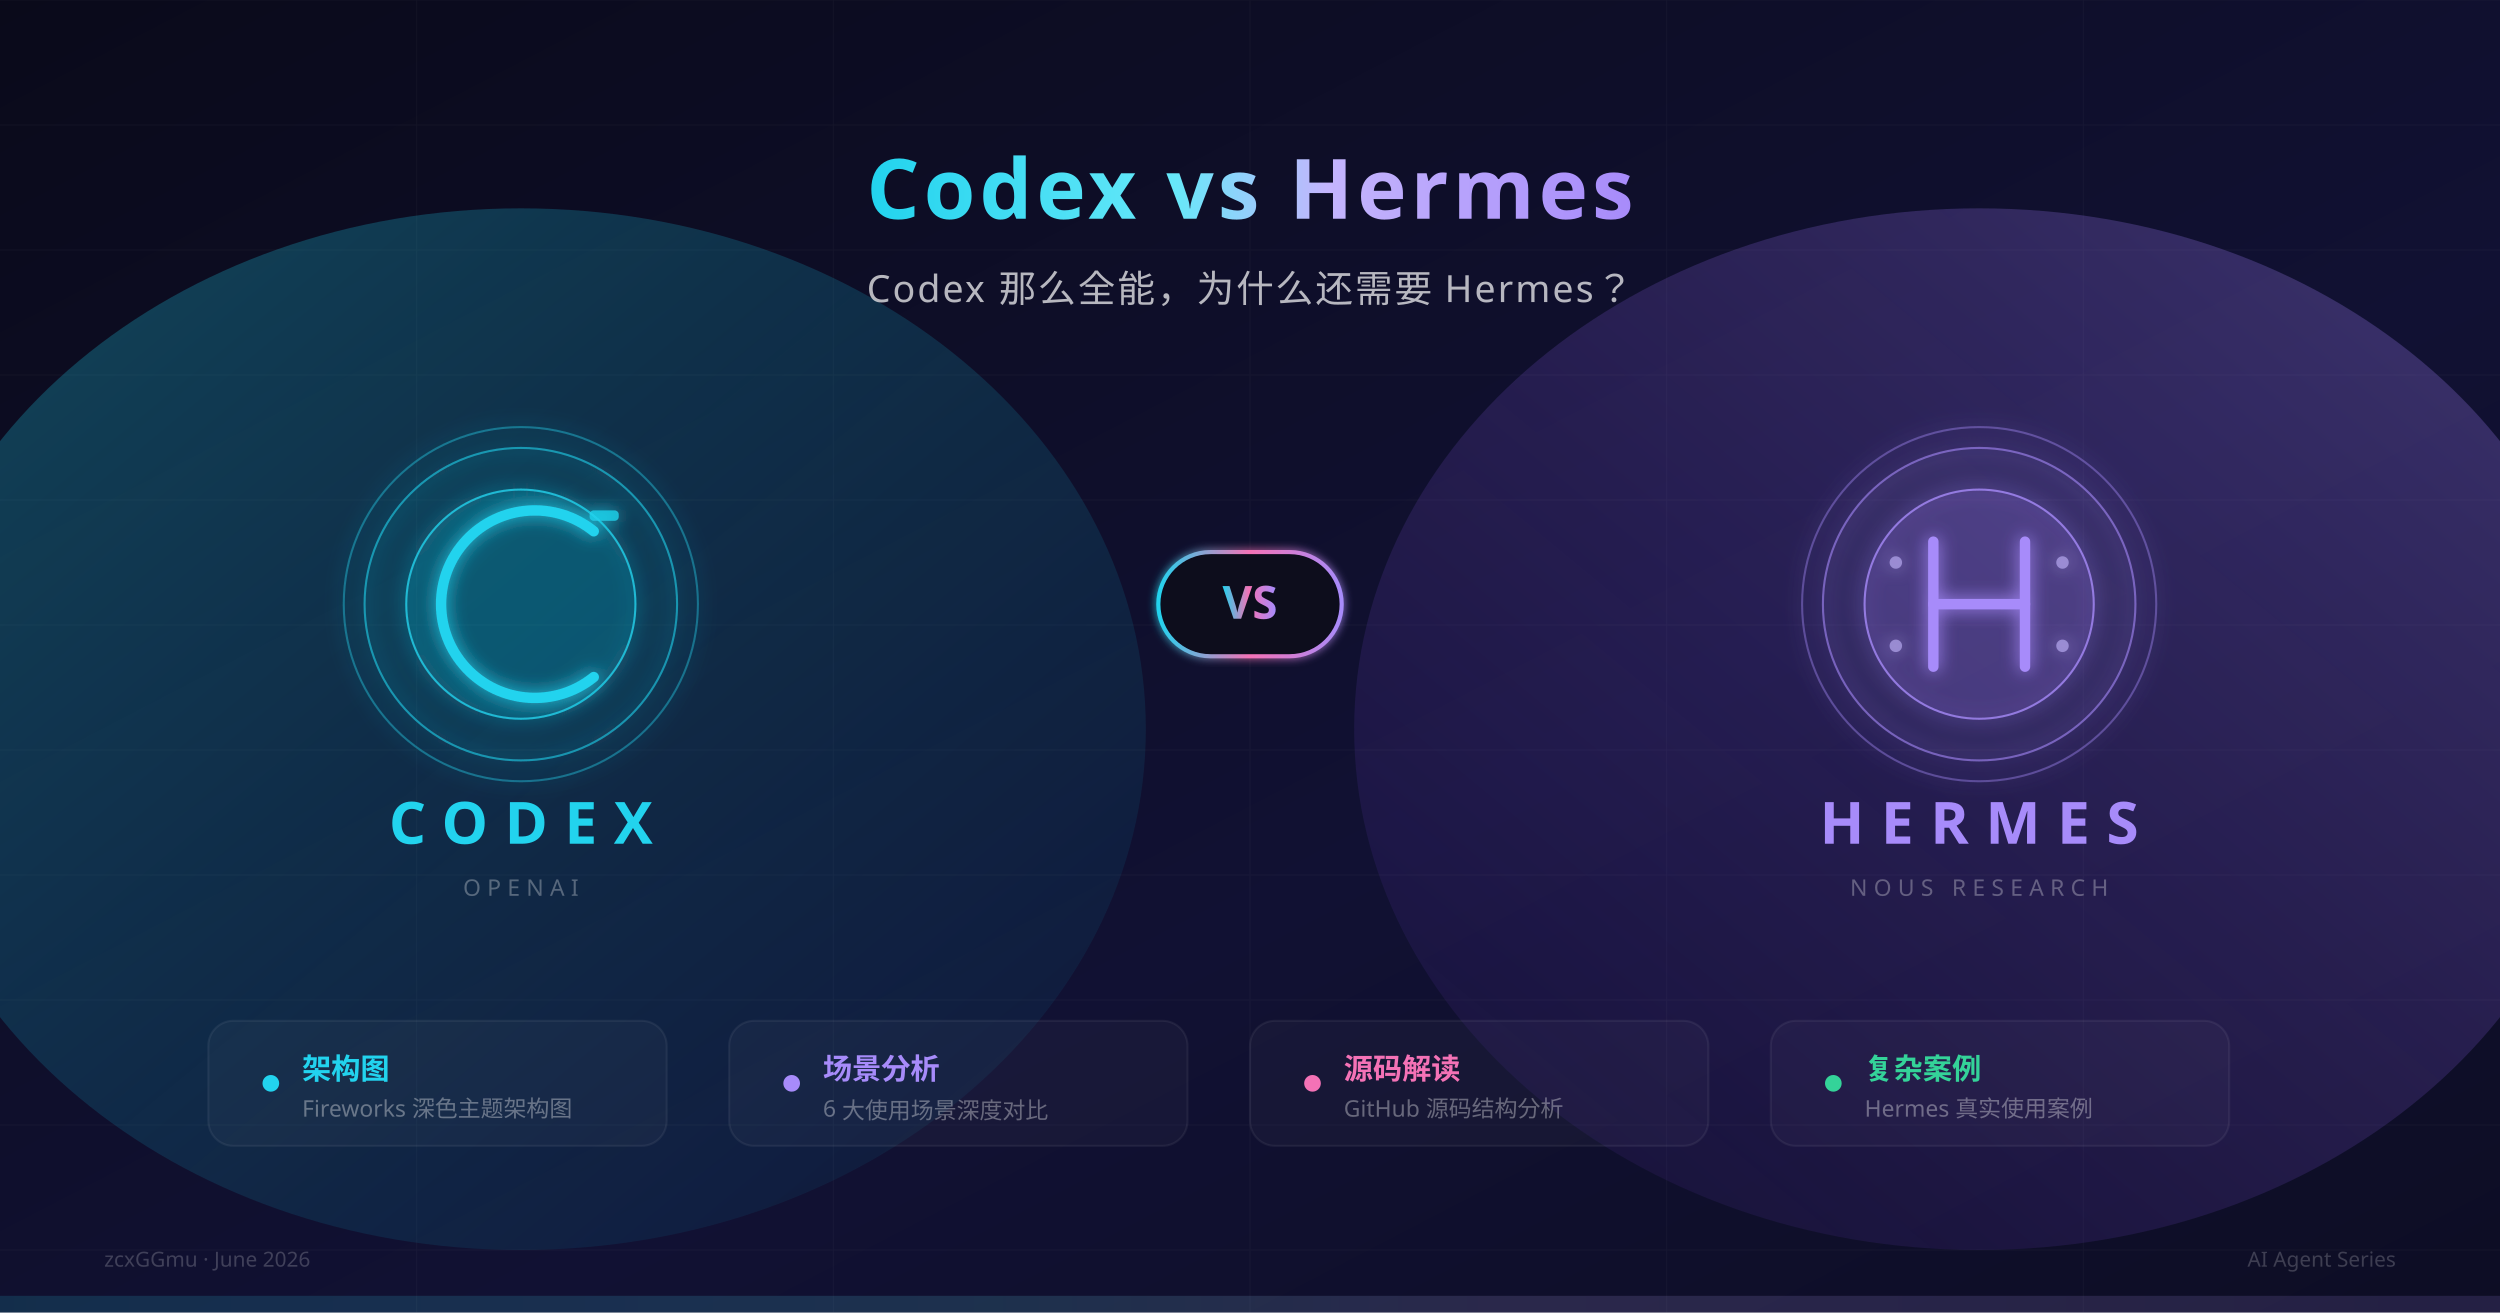
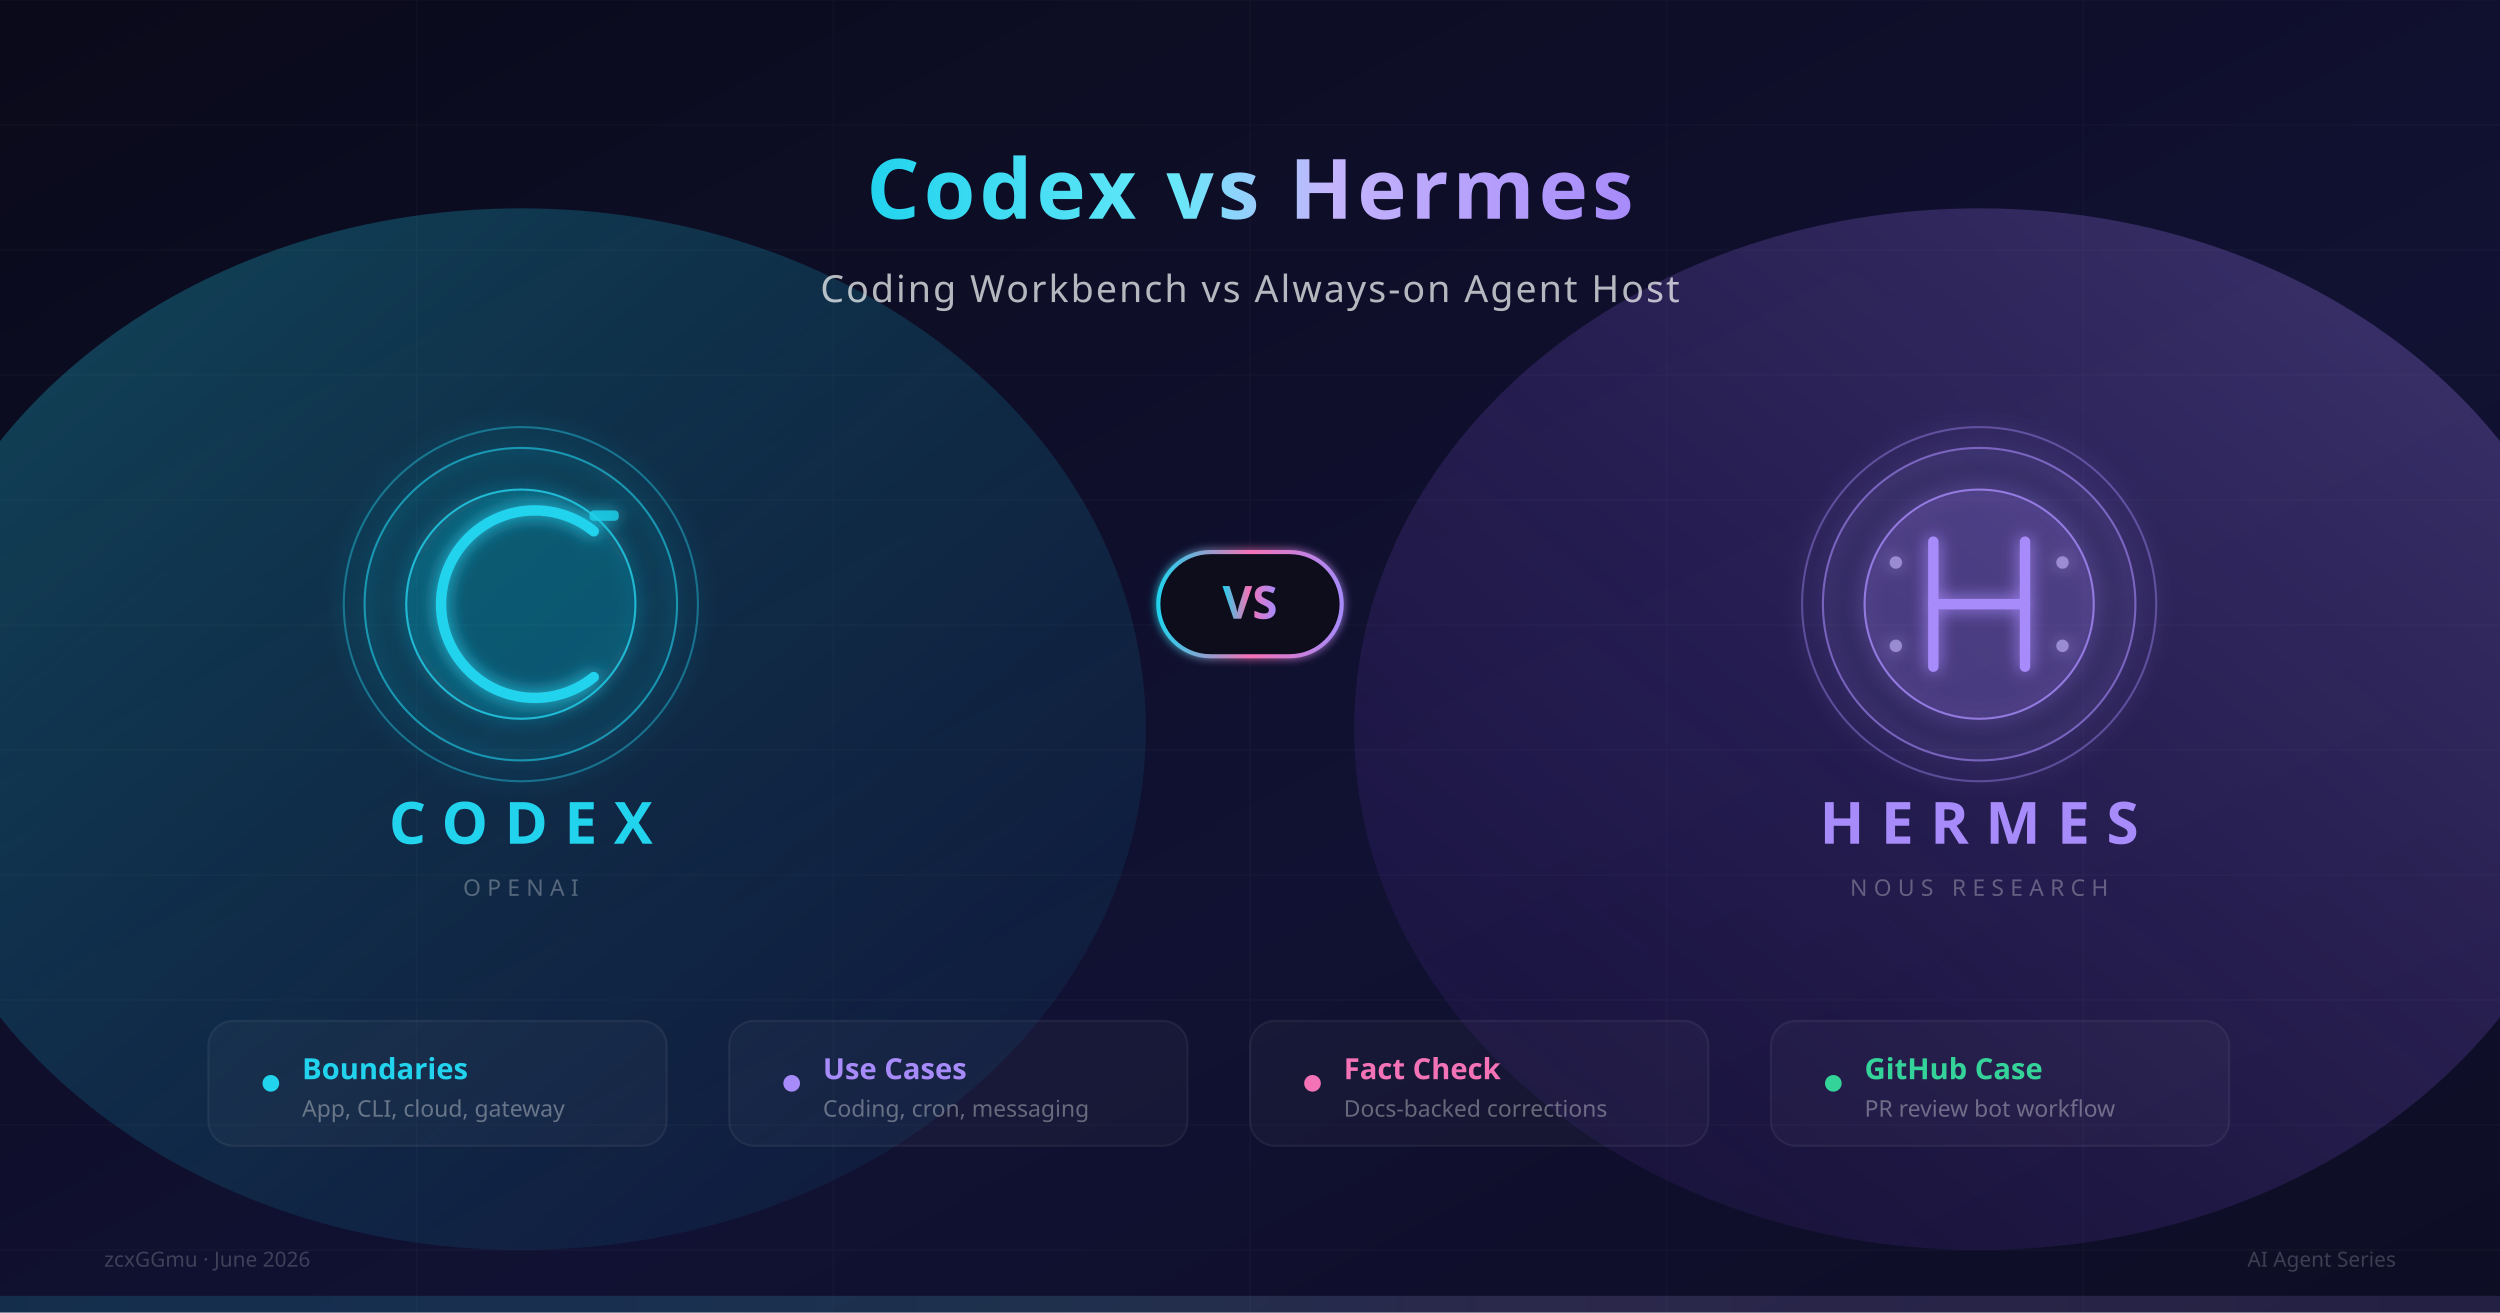
<svg xmlns="http://www.w3.org/2000/svg" viewBox="0 0 1200 630">
  <defs>
    <linearGradient id="bg" x1="0%" y1="0%" x2="100%" y2="100%">
      <stop offset="0%" stop-color="#0a0a1a" />
      <stop offset="60%" stop-color="#111133" />
      <stop offset="100%" stop-color="#0d0d24" />
    </linearGradient>
    <linearGradient id="cyan-glow" x1="0%" y1="0%" x2="100%" y2="100%">
      <stop offset="0%" stop-color="#22d3ee" stop-opacity="0.3" />
      <stop offset="100%" stop-color="#0891b2" stop-opacity="0.05" />
    </linearGradient>
    <linearGradient id="purple-glow" x1="100%" y1="0%" x2="0%" y2="100%">
      <stop offset="0%" stop-color="#a78bfa" stop-opacity="0.3" />
      <stop offset="100%" stop-color="#7c3aed" stop-opacity="0.05" />
    </linearGradient>
    <linearGradient id="vs-grad" x1="0%" y1="0%" x2="100%" y2="0%">
      <stop offset="0%" stop-color="#22d3ee" />
      <stop offset="50%" stop-color="#f472b6" />
      <stop offset="100%" stop-color="#a78bfa" />
    </linearGradient>
    <linearGradient id="title-grad" x1="0%" y1="0%" x2="100%" y2="0%">
      <stop offset="0%" stop-color="#22d3ee" />
      <stop offset="40%" stop-color="#67e8f9" />
      <stop offset="60%" stop-color="#c4b5fd" />
      <stop offset="100%" stop-color="#a78bfa" />
    </linearGradient>
    <filter id="glow-sm">
      <feGaussianBlur stdDeviation="2" result="blur" />
      <feMerge>
        <feMergeNode in="blur" />
        <feMergeNode in="SourceGraphic" />
      </feMerge>
    </filter>
    <filter id="glow-md">
      <feGaussianBlur stdDeviation="4" result="blur" />
      <feMerge>
        <feMergeNode in="blur" />
        <feMergeNode in="SourceGraphic" />
      </feMerge>
    </filter>
    <filter id="glow-lg">
      <feGaussianBlur stdDeviation="8" result="blur" />
      <feMerge>
        <feMergeNode in="blur" />
        <feMergeNode in="SourceGraphic" />
      </feMerge>
    </filter>
    <filter id="glow-xl">
      <feGaussianBlur stdDeviation="20" result="blur" />
      <feMerge>
        <feMergeNode in="blur" />
        <feMergeNode in="SourceGraphic" />
      </feMerge>
    </filter>
  </defs>
  <rect width="1200" height="630" fill="url(#bg)" />
  <g opacity="0.03">
    <line x1="0" y1="0" x2="1200" y2="0" stroke="white" stroke-width="0.5" />
    <line x1="0" y1="60" x2="1200" y2="60" stroke="white" stroke-width="0.5" />
    <line x1="0" y1="120" x2="1200" y2="120" stroke="white" stroke-width="0.5" />
    <line x1="0" y1="180" x2="1200" y2="180" stroke="white" stroke-width="0.5" />
    <line x1="0" y1="240" x2="1200" y2="240" stroke="white" stroke-width="0.5" />
    <line x1="0" y1="300" x2="1200" y2="300" stroke="white" stroke-width="0.5" />
    <line x1="0" y1="360" x2="1200" y2="360" stroke="white" stroke-width="0.5" />
    <line x1="0" y1="420" x2="1200" y2="420" stroke="white" stroke-width="0.5" />
    <line x1="0" y1="480" x2="1200" y2="480" stroke="white" stroke-width="0.5" />
    <line x1="0" y1="540" x2="1200" y2="540" stroke="white" stroke-width="0.5" />
    <line x1="0" y1="600" x2="1200" y2="600" stroke="white" stroke-width="0.5" />
    <line x1="200" y1="0" x2="200" y2="630" stroke="white" stroke-width="0.5" />
    <line x1="400" y1="0" x2="400" y2="630" stroke="white" stroke-width="0.5" />
    <line x1="600" y1="0" x2="600" y2="630" stroke="white" stroke-width="0.5" />
    <line x1="800" y1="0" x2="800" y2="630" stroke="white" stroke-width="0.5" />
    <line x1="1000" y1="0" x2="1000" y2="630" stroke="white" stroke-width="0.5" />
  </g>
  <ellipse cx="250" cy="350" rx="300" ry="250" fill="url(#cyan-glow)" />
  <ellipse cx="950" cy="350" rx="300" ry="250" fill="url(#purple-glow)" />
  <line x1="600" y1="80" x2="600" y2="560" stroke="url(#vs-grad)" stroke-width="1" opacity="0.3" />
  <g filter="url(#glow-md)">
    <circle cx="250" cy="290" r="85" fill="none" stroke="#22d3ee" stroke-width="1" opacity="0.4" />
    <circle cx="250" cy="290" r="75" fill="rgba(34,211,238,0.08)" stroke="#22d3ee" stroke-width="1" opacity="0.6" />
    <circle cx="250" cy="290" r="55" fill="rgba(34,211,238,0.12)" stroke="#22d3ee" stroke-width="1" opacity="0.8" />
    <path d="M 285 255 A 45 45 0 1 0 285 325" fill="none" stroke="#22d3ee" stroke-width="5" stroke-linecap="round" />
    <rect x="283" y="245" width="14" height="5" rx="2" fill="#22d3ee" opacity="0.8" />
  </g>
  <text x="250" y="405" fill="#22d3ee" font-family="'Segoe UI', 'Helvetica Neue', sans-serif" font-size="28" font-weight="800" text-anchor="middle" letter-spacing="8">CODEX</text>
  <text x="250" y="430" fill="rgba(255,255,255,0.3)" font-family="'Segoe UI', 'Helvetica Neue', sans-serif" font-size="11" text-anchor="middle" letter-spacing="3">OPENAI</text>
  <g filter="url(#glow-md)">
    <circle cx="950" cy="290" r="85" fill="none" stroke="#a78bfa" stroke-width="1" opacity="0.4" />
    <circle cx="950" cy="290" r="75" fill="rgba(167,139,250,0.08)" stroke="#a78bfa" stroke-width="1" opacity="0.6" />
    <circle cx="950" cy="290" r="55" fill="rgba(167,139,250,0.12)" stroke="#a78bfa" stroke-width="1" opacity="0.8" />
    <line x1="928" y1="260" x2="928" y2="320" stroke="#a78bfa" stroke-width="5" stroke-linecap="round" />
    <line x1="972" y1="260" x2="972" y2="320" stroke="#a78bfa" stroke-width="5" stroke-linecap="round" />
    <line x1="928" y1="290" x2="972" y2="290" stroke="#a78bfa" stroke-width="5" stroke-linecap="round" />
    <circle cx="910" cy="270" r="3" fill="#c4b5fd" opacity="0.6" />
    <circle cx="990" cy="270" r="3" fill="#c4b5fd" opacity="0.6" />
    <circle cx="910" cy="310" r="3" fill="#c4b5fd" opacity="0.6" />
    <circle cx="990" cy="310" r="3" fill="#c4b5fd" opacity="0.6" />
  </g>
  <text x="950" y="405" fill="#a78bfa" font-family="'Segoe UI', 'Helvetica Neue', sans-serif" font-size="28" font-weight="800" text-anchor="middle" letter-spacing="8">HERMES</text>
  <text x="950" y="430" fill="rgba(255,255,255,0.3)" font-family="'Segoe UI', 'Helvetica Neue', sans-serif" font-size="11" text-anchor="middle" letter-spacing="3">NOUS RESEARCH</text>
  <rect x="556" y="265" width="88" height="50" rx="25" fill="#0a0a1a" stroke="url(#vs-grad)" stroke-width="2" filter="url(#glow-sm)" />
  <text x="600" y="297" fill="url(#vs-grad)" font-family="'Segoe UI', 'Helvetica Neue', sans-serif" font-size="22" font-weight="900" text-anchor="middle">VS</text>
  <text x="600" y="105" fill="url(#title-grad)" font-family="'Segoe UI', 'Helvetica Neue', sans-serif" font-size="40" font-weight="800" text-anchor="middle" letter-spacing="2">Codex vs Hermes</text>
-   <text x="600" y="145" fill="rgba(255,255,255,0.7)" font-family="'Segoe UI', 'Helvetica Neue', sans-serif" font-size="18" font-weight="400" text-anchor="middle" letter-spacing="1">Codex 那么全能，为什么还需要 Hermes？</text>
+   <text x="600" y="145" fill="rgba(255,255,255,0.7)" font-family="'Segoe UI', 'Helvetica Neue', sans-serif" font-size="18" font-weight="400" text-anchor="middle" letter-spacing="1">Coding Workbench vs Always-on Agent Host</text>
  <g transform="translate(0, 490)">
    <rect x="100" y="0" width="220" height="60" rx="12" fill="rgba(255,255,255,0.03)" stroke="rgba(255,255,255,0.06)" stroke-width="1" />
    <circle cx="130" cy="30" r="4" fill="#22d3ee" />
-     <text x="145" y="28" fill="#22d3ee" font-family="'Segoe UI', sans-serif" font-size="14" font-weight="700">架构图</text>
-     <text x="145" y="46" fill="rgba(255,255,255,0.35)" font-family="'Segoe UI', sans-serif" font-size="11">Fireworks 深色主题架构图</text>
+     <text x="145" y="28" fill="#22d3ee" font-family="'Segoe UI', sans-serif" font-size="14" font-weight="700">Boundaries</text>
+     <text x="145" y="46" fill="rgba(255,255,255,0.35)" font-family="'Segoe UI', sans-serif" font-size="11">App, CLI, cloud, gateway</text>
    <rect x="350" y="0" width="220" height="60" rx="12" fill="rgba(255,255,255,0.03)" stroke="rgba(255,255,255,0.06)" stroke-width="1" />
    <circle cx="380" cy="30" r="4" fill="#a78bfa" />
-     <text x="395" y="28" fill="#a78bfa" font-family="'Segoe UI', sans-serif" font-size="14" font-weight="700">场景分析</text>
-     <text x="395" y="46" fill="rgba(255,255,255,0.35)" font-family="'Segoe UI', sans-serif" font-size="11">6 大使用场景深度对比</text>
+     <text x="395" y="28" fill="#a78bfa" font-family="'Segoe UI', sans-serif" font-size="14" font-weight="700">Use Cases</text>
+     <text x="395" y="46" fill="rgba(255,255,255,0.35)" font-family="'Segoe UI', sans-serif" font-size="11">Coding, cron, messaging</text>
    <rect x="600" y="0" width="220" height="60" rx="12" fill="rgba(255,255,255,0.03)" stroke="rgba(255,255,255,0.06)" stroke-width="1" />
    <circle cx="630" cy="30" r="4" fill="#f472b6" />
-     <text x="645" y="28" fill="#f472b6" font-family="'Segoe UI', sans-serif" font-size="14" font-weight="700">源码解读</text>
-     <text x="645" y="46" fill="rgba(255,255,255,0.35)" font-family="'Segoe UI', sans-serif" font-size="11">GitHub 源码结构分析</text>
+     <text x="645" y="28" fill="#f472b6" font-family="'Segoe UI', sans-serif" font-size="14" font-weight="700">Fact Check</text>
+     <text x="645" y="46" fill="rgba(255,255,255,0.35)" font-family="'Segoe UI', sans-serif" font-size="11">Docs-backed corrections</text>
    <rect x="850" y="0" width="220" height="60" rx="12" fill="rgba(255,255,255,0.03)" stroke="rgba(255,255,255,0.06)" stroke-width="1" />
    <circle cx="880" cy="30" r="4" fill="#34d399" />
-     <text x="895" y="28" fill="#34d399" font-family="'Segoe UI', sans-serif" font-size="14" font-weight="700">复杂案例</text>
-     <text x="895" y="46" fill="rgba(255,255,255,0.35)" font-family="'Segoe UI', sans-serif" font-size="11">Hermes 真实使用案例</text>
+     <text x="895" y="28" fill="#34d399" font-family="'Segoe UI', sans-serif" font-size="14" font-weight="700">GitHub Case</text>
+     <text x="895" y="46" fill="rgba(255,255,255,0.35)" font-family="'Segoe UI', sans-serif" font-size="11">PR review bot workflow</text>
  </g>
  <rect x="0" y="622" width="1200" height="8" fill="url(#title-grad)" opacity="0.15" />
  <text x="50" y="608" fill="rgba(255,255,255,0.2)" font-family="'Segoe UI', sans-serif" font-size="10">zcxGGmu · June 2026</text>
  <text x="1150" y="608" fill="rgba(255,255,255,0.2)" font-family="'Segoe UI', sans-serif" font-size="10" text-anchor="end">AI Agent Series</text>
</svg>
